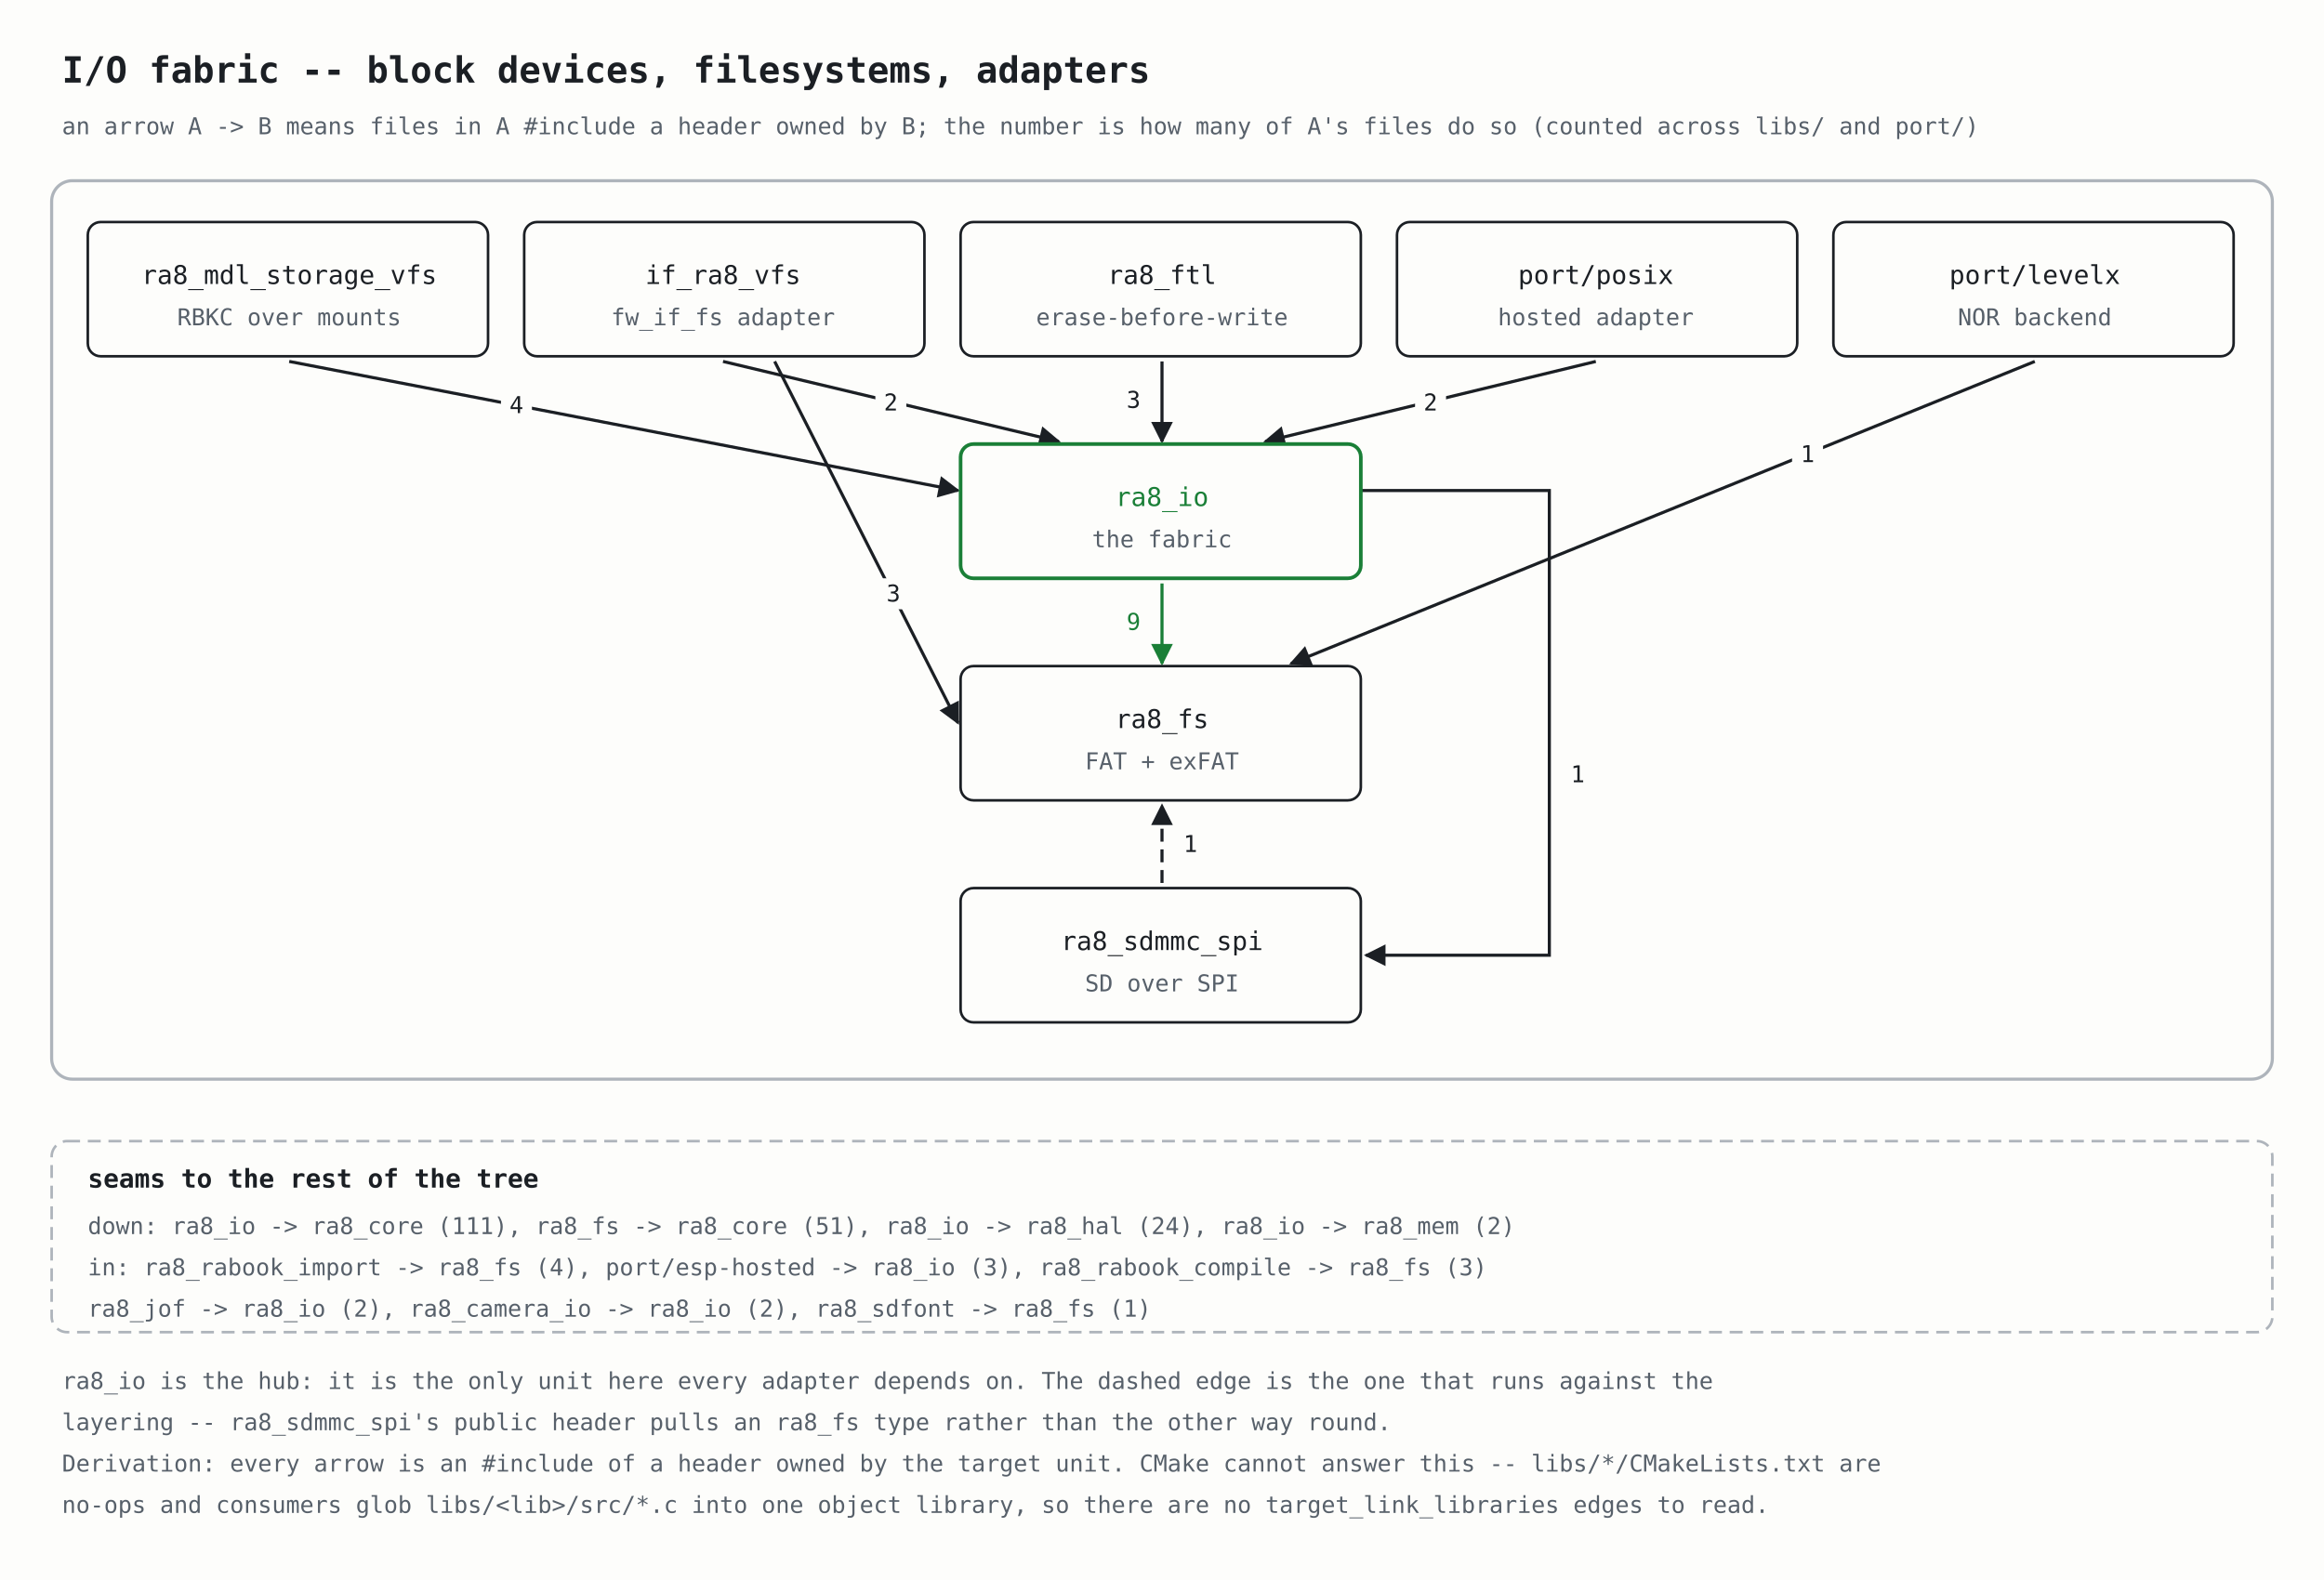
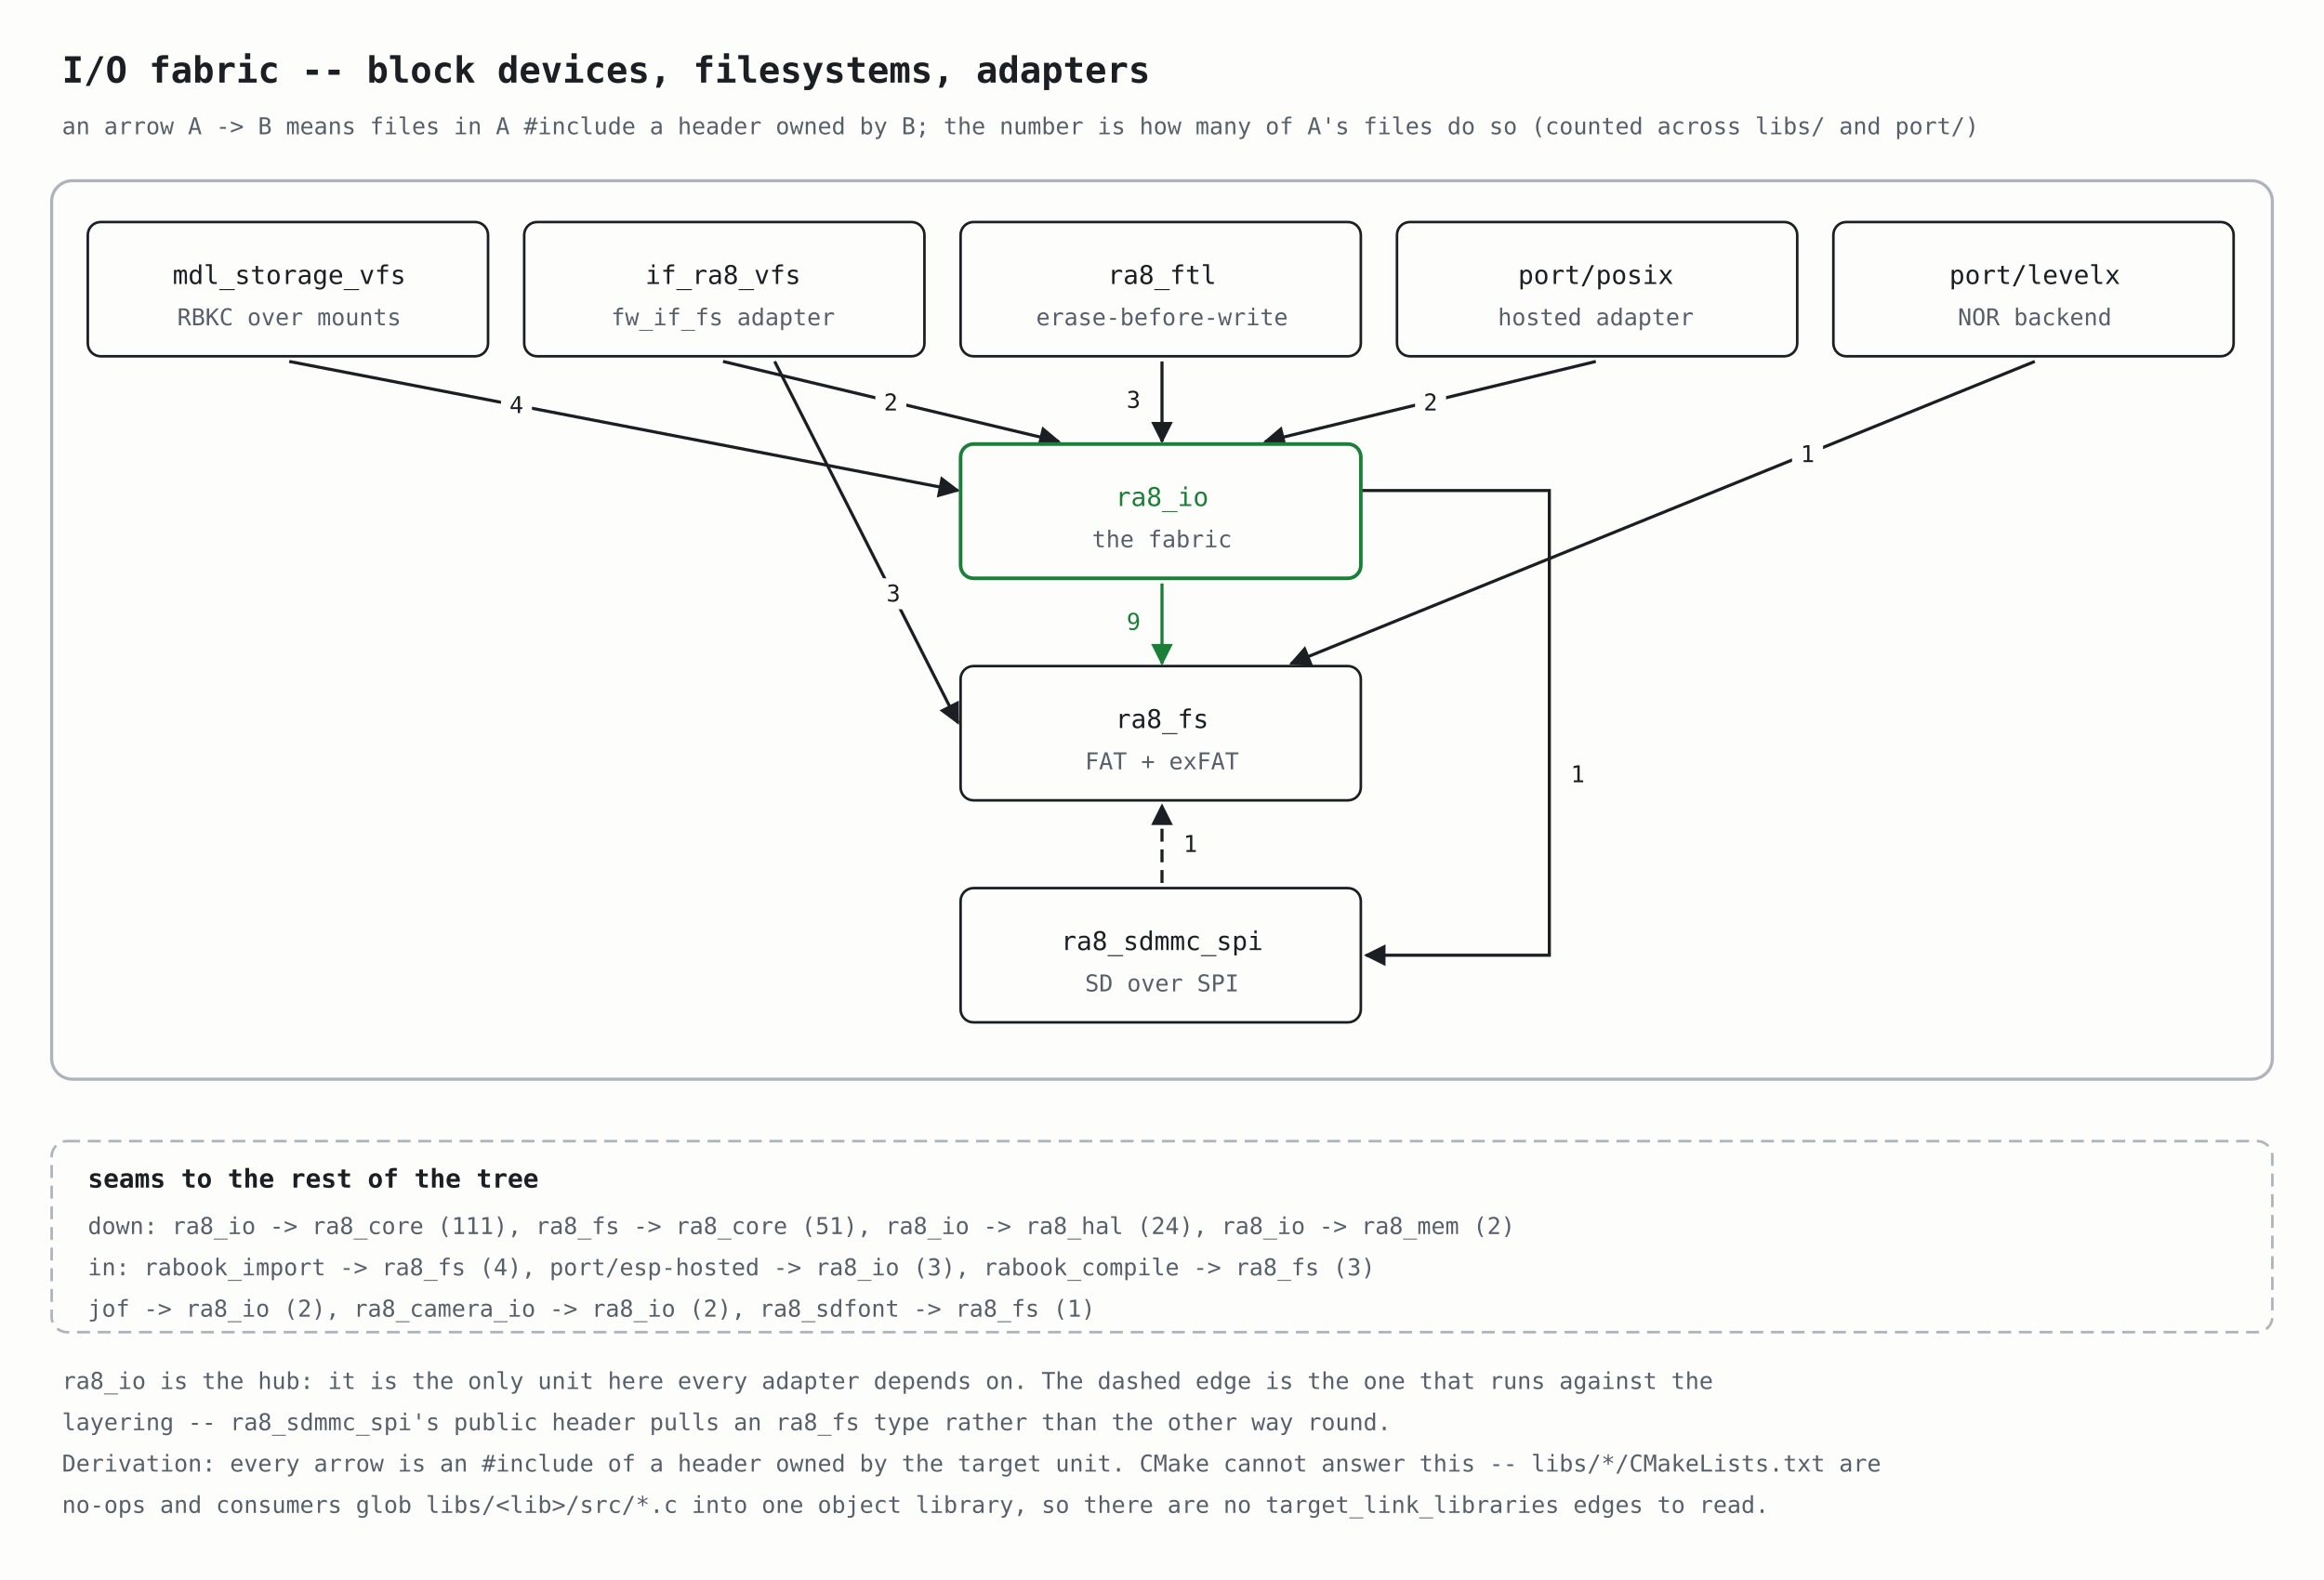
- <svg xmlns="http://www.w3.org/2000/svg" viewBox="0 0 900 612" width="900" role="img" aria-label="I/O fabric -- block devices, filesystems, adapters. an arrow from A to B means files in A #include a header owned by B; the number is how many of A's files do so (counted across libs/ and port/) down: ra8_io - to  ra8_core (111), ra8_fs - to  ra8_core (51), ra8_io - to  ra8_hal (24), ra8_io - to  ra8_mem (2) in:   ra8_rabook_import - to  ra8_fs (4), port/esp-hosted - to  ra8_io (3), ra8_rabook_compile - to  ra8_fs (3)       ra8_jof - to  ra8_io (2), ra8_camera_io - to  ra8_io (2), ra8_sdfont - to  ra8_fs (1) ra8_io is the hub: it is the only unit here every adapter depends on. The dashed edge is the one that runs against the layering -- ra8_sdmmc_spi's public header pulls an ra8_fs type rather than the other way round. Derivation: every arrow is an #include of a header owned by the target unit. CMake cannot answer this -- libs/*/CMakeLists.txt are no-ops and consumers glob libs/ lib to /src/*.c into one object library, so there are no target_link_libraries edges to read.">
+ <svg xmlns="http://www.w3.org/2000/svg" viewBox="0 0 900 612" width="900" role="img" aria-label="I/O fabric -- block devices, filesystems, adapters. an arrow from A to B means files in A #include a header owned by B; the number is how many of A's files do so (counted across libs/ and port/) down: ra8_io - to  ra8_core (111), ra8_fs - to  ra8_core (51), ra8_io - to  ra8_hal (24), ra8_io - to  ra8_mem (2) in:   rabook_import - to  ra8_fs (4), port/esp-hosted - to  ra8_io (3), rabook_compile - to  ra8_fs (3)       jof - to  ra8_io (2), ra8_camera_io - to  ra8_io (2), ra8_sdfont - to  ra8_fs (1) ra8_io is the hub: it is the only unit here every adapter depends on. The dashed edge is the one that runs against the layering -- ra8_sdmmc_spi's public header pulls an ra8_fs type rather than the other way round. Derivation: every arrow is an #include of a header owned by the target unit. CMake cannot answer this -- libs/*/CMakeLists.txt are no-ops and consumers glob libs/ lib to /src/*.c into one object library, so there are no target_link_libraries edges to read.">
  <defs>
    <marker id="aInk" viewBox="0 0 10 10" refX="9" refY="5" markerWidth="7" markerHeight="7" orient="auto-start-reverse">
      <path d="M0,0 L10,5 L0,10 z" fill="#1b1f24" />
    </marker>
    <marker id="aAcc" viewBox="0 0 10 10" refX="9" refY="5" markerWidth="7" markerHeight="7" orient="auto-start-reverse">
      <path d="M0,0 L10,5 L0,10 z" fill="#0969da" />
    </marker>
    <marker id="aGrn" viewBox="0 0 10 10" refX="9" refY="5" markerWidth="7" markerHeight="7" orient="auto-start-reverse">
      <path d="M0,0 L10,5 L0,10 z" fill="#1a7f37" />
    </marker>
    <marker id="aWrm" viewBox="0 0 10 10" refX="9" refY="5" markerWidth="7" markerHeight="7" orient="auto-start-reverse">
      <path d="M0,0 L10,5 L0,10 z" fill="#bc4c00" />
    </marker>
  </defs>
  <rect x="0" y="0" width="900" height="612" fill="#fdfdfb" />
  <g font-family="ui-monospace,SFMono-Regular,Menlo,Consolas,monospace">
    <text x="24" y="32" fill="#1b1f24" font-size="14" font-weight="bold">I/O fabric -- block devices, filesystems, adapters</text>
    <text x="24" y="52" fill="#57606a" font-size="9">an arrow A -&gt; B means files in A #include a header owned by B; the number is how many of A's files do so (counted across libs/ and port/)</text>
    <rect x="20" y="70" width="860" height="348" rx="8" fill="none" stroke="#aeb4bb" stroke-width="1.2" />
    <line x1="112" y1="140" x2="371" y2="190" stroke="#1b1f24" stroke-width="1.2" marker-end="url(#aInk)" />
    <rect x="194" y="151" width="12" height="12" fill="#fdfdfb" />
    <text x="200" y="160" text-anchor="middle" fill="#1b1f24" font-size="9">4</text>
    <line x1="280" y1="140" x2="410" y2="171" stroke="#1b1f24" stroke-width="1.2" marker-end="url(#aInk)" />
    <rect x="339" y="150" width="12" height="12" fill="#fdfdfb" />
    <text x="345" y="159" text-anchor="middle" fill="#1b1f24" font-size="9">2</text>
    <line x1="300" y1="140" x2="371" y2="280" stroke="#1b1f24" stroke-width="1.2" marker-end="url(#aInk)" />
    <rect x="340" y="224" width="12" height="12" fill="#fdfdfb" />
    <text x="346" y="233" text-anchor="middle" fill="#1b1f24" font-size="9">3</text>
    <line x1="450" y1="140" x2="450" y2="171" stroke="#1b1f24" stroke-width="1.2" marker-end="url(#aInk)" />
    <text x="439" y="158" text-anchor="middle" fill="#1b1f24" font-size="9">3</text>
    <line x1="618" y1="140" x2="490" y2="171" stroke="#1b1f24" stroke-width="1.2" marker-end="url(#aInk)" />
    <rect x="548" y="150" width="12" height="12" fill="#fdfdfb" />
    <text x="554" y="159" text-anchor="middle" fill="#1b1f24" font-size="9">2</text>
    <line x1="788" y1="140" x2="500" y2="257" stroke="#1b1f24" stroke-width="1.2" marker-end="url(#aInk)" />
    <rect x="694" y="170" width="12" height="12" fill="#fdfdfb" />
    <text x="700" y="179" text-anchor="middle" fill="#1b1f24" font-size="9">1</text>
    <line x1="450" y1="226" x2="450" y2="257" stroke="#1a7f37" stroke-width="1.2" marker-end="url(#aGrn)" />
    <text x="439" y="244" text-anchor="middle" fill="#1a7f37" font-size="9">9</text>
    <polyline points="527,190 600,190 600,370 529,370" fill="none" stroke="#1b1f24" stroke-width="1.2" marker-end="url(#aInk)" />
    <text x="611" y="303" text-anchor="middle" fill="#1b1f24" font-size="9">1</text>
    <line x1="450" y1="342" x2="450" y2="312" stroke="#1b1f24" stroke-width="1.2" stroke-dasharray="5 3" marker-end="url(#aInk)" />
    <text x="461" y="330" text-anchor="middle" fill="#1b1f24" font-size="9">1</text>
    <rect x="34" y="86" width="155" height="52" rx="5" fill="#fdfdfb" stroke="#1b1f24" stroke-width="1" />
-     <text x="112" y="110" text-anchor="middle" fill="#1b1f24" font-size="10">ra8_mdl_storage_vfs</text>
+     <text x="112" y="110" text-anchor="middle" fill="#1b1f24" font-size="10">mdl_storage_vfs</text>
    <text x="112" y="126" text-anchor="middle" fill="#57606a" font-size="9">RBKC over mounts</text>
    <rect x="203" y="86" width="155" height="52" rx="5" fill="#fdfdfb" stroke="#1b1f24" stroke-width="1" />
    <text x="280" y="110" text-anchor="middle" fill="#1b1f24" font-size="10">if_ra8_vfs</text>
    <text x="280" y="126" text-anchor="middle" fill="#57606a" font-size="9">fw_if_fs adapter</text>
    <rect x="372" y="86" width="155" height="52" rx="5" fill="#fdfdfb" stroke="#1b1f24" stroke-width="1" />
    <text x="450" y="110" text-anchor="middle" fill="#1b1f24" font-size="10">ra8_ftl</text>
    <text x="450" y="126" text-anchor="middle" fill="#57606a" font-size="9">erase-before-write</text>
    <rect x="541" y="86" width="155" height="52" rx="5" fill="#fdfdfb" stroke="#1b1f24" stroke-width="1" />
    <text x="618" y="110" text-anchor="middle" fill="#1b1f24" font-size="10">port/posix</text>
    <text x="618" y="126" text-anchor="middle" fill="#57606a" font-size="9">hosted adapter</text>
    <rect x="710" y="86" width="155" height="52" rx="5" fill="#fdfdfb" stroke="#1b1f24" stroke-width="1" />
    <text x="788" y="110" text-anchor="middle" fill="#1b1f24" font-size="10">port/levelx</text>
    <text x="788" y="126" text-anchor="middle" fill="#57606a" font-size="9">NOR backend</text>
    <rect x="372" y="172" width="155" height="52" rx="5" fill="#fdfdfb" stroke="#1a7f37" stroke-width="1.4" />
    <text x="450" y="196" text-anchor="middle" fill="#1a7f37" font-size="10">ra8_io</text>
    <text x="450" y="212" text-anchor="middle" fill="#57606a" font-size="9">the fabric</text>
    <rect x="372" y="258" width="155" height="52" rx="5" fill="#fdfdfb" stroke="#1b1f24" stroke-width="1" />
    <text x="450" y="282" text-anchor="middle" fill="#1b1f24" font-size="10">ra8_fs</text>
    <text x="450" y="298" text-anchor="middle" fill="#57606a" font-size="9">FAT + exFAT</text>
    <rect x="372" y="344" width="155" height="52" rx="5" fill="#fdfdfb" stroke="#1b1f24" stroke-width="1" />
    <text x="450" y="368" text-anchor="middle" fill="#1b1f24" font-size="10">ra8_sdmmc_spi</text>
    <text x="450" y="384" text-anchor="middle" fill="#57606a" font-size="9">SD over SPI</text>
    <rect x="20" y="442" width="860" height="74" rx="6" fill="none" stroke="#aeb4bb" stroke-width="1" stroke-dasharray="5 3" />
    <text x="34" y="460" fill="#1b1f24" font-size="10" font-weight="bold">seams to the rest of the tree</text>
    <text x="34" y="478" fill="#57606a" font-size="9">down: ra8_io -&gt; ra8_core (111), ra8_fs -&gt; ra8_core (51), ra8_io -&gt; ra8_hal (24), ra8_io -&gt; ra8_mem (2)</text>
-     <text x="34" y="494" fill="#57606a" font-size="9">in:   ra8_rabook_import -&gt; ra8_fs (4), port/esp-hosted -&gt; ra8_io (3), ra8_rabook_compile -&gt; ra8_fs (3)</text>
-     <text x="34" y="510" fill="#57606a" font-size="9">      ra8_jof -&gt; ra8_io (2), ra8_camera_io -&gt; ra8_io (2), ra8_sdfont -&gt; ra8_fs (1)</text>
+     <text x="34" y="494" fill="#57606a" font-size="9">in:   rabook_import -&gt; ra8_fs (4), port/esp-hosted -&gt; ra8_io (3), rabook_compile -&gt; ra8_fs (3)</text>
+     <text x="34" y="510" fill="#57606a" font-size="9">      jof -&gt; ra8_io (2), ra8_camera_io -&gt; ra8_io (2), ra8_sdfont -&gt; ra8_fs (1)</text>
    <text x="24" y="538" fill="#57606a" font-size="9">ra8_io is the hub: it is the only unit here every adapter depends on. The dashed edge is the one that runs against the</text>
    <text x="24" y="554" fill="#57606a" font-size="9">layering -- ra8_sdmmc_spi's public header pulls an ra8_fs type rather than the other way round.</text>
    <text x="24" y="570" fill="#57606a" font-size="9">Derivation: every arrow is an #include of a header owned by the target unit. CMake cannot answer this -- libs/*/CMakeLists.txt are</text>
    <text x="24" y="586" fill="#57606a" font-size="9">no-ops and consumers glob libs/&lt;lib&gt;/src/*.c into one object library, so there are no target_link_libraries edges to read.</text>
  </g>
</svg>
